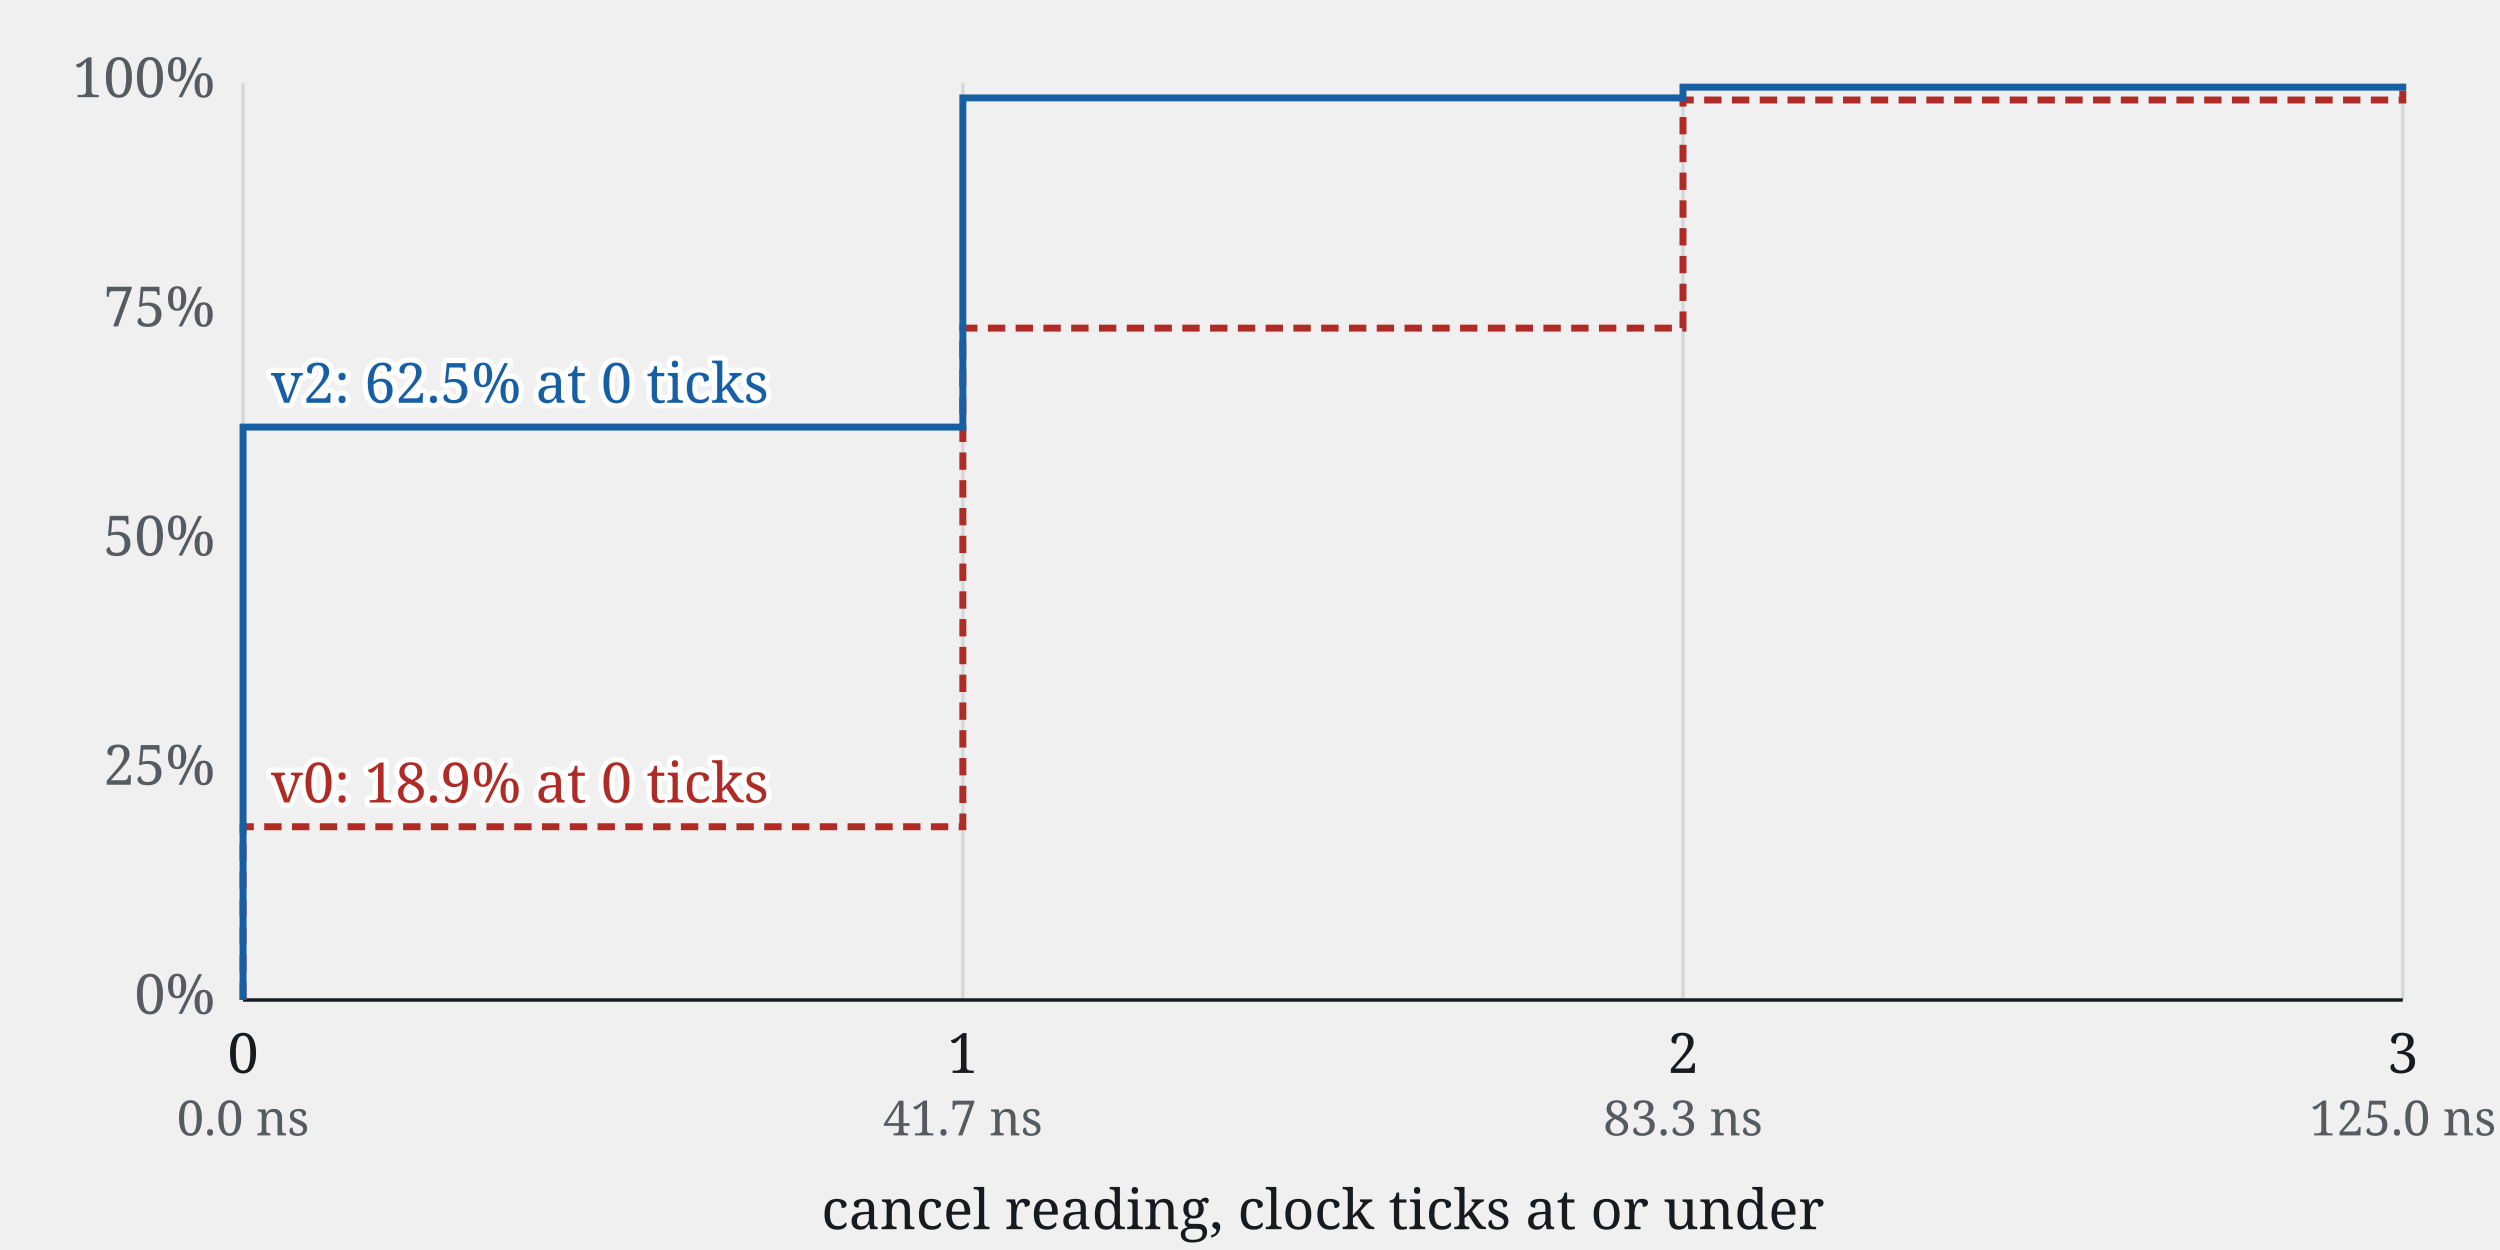
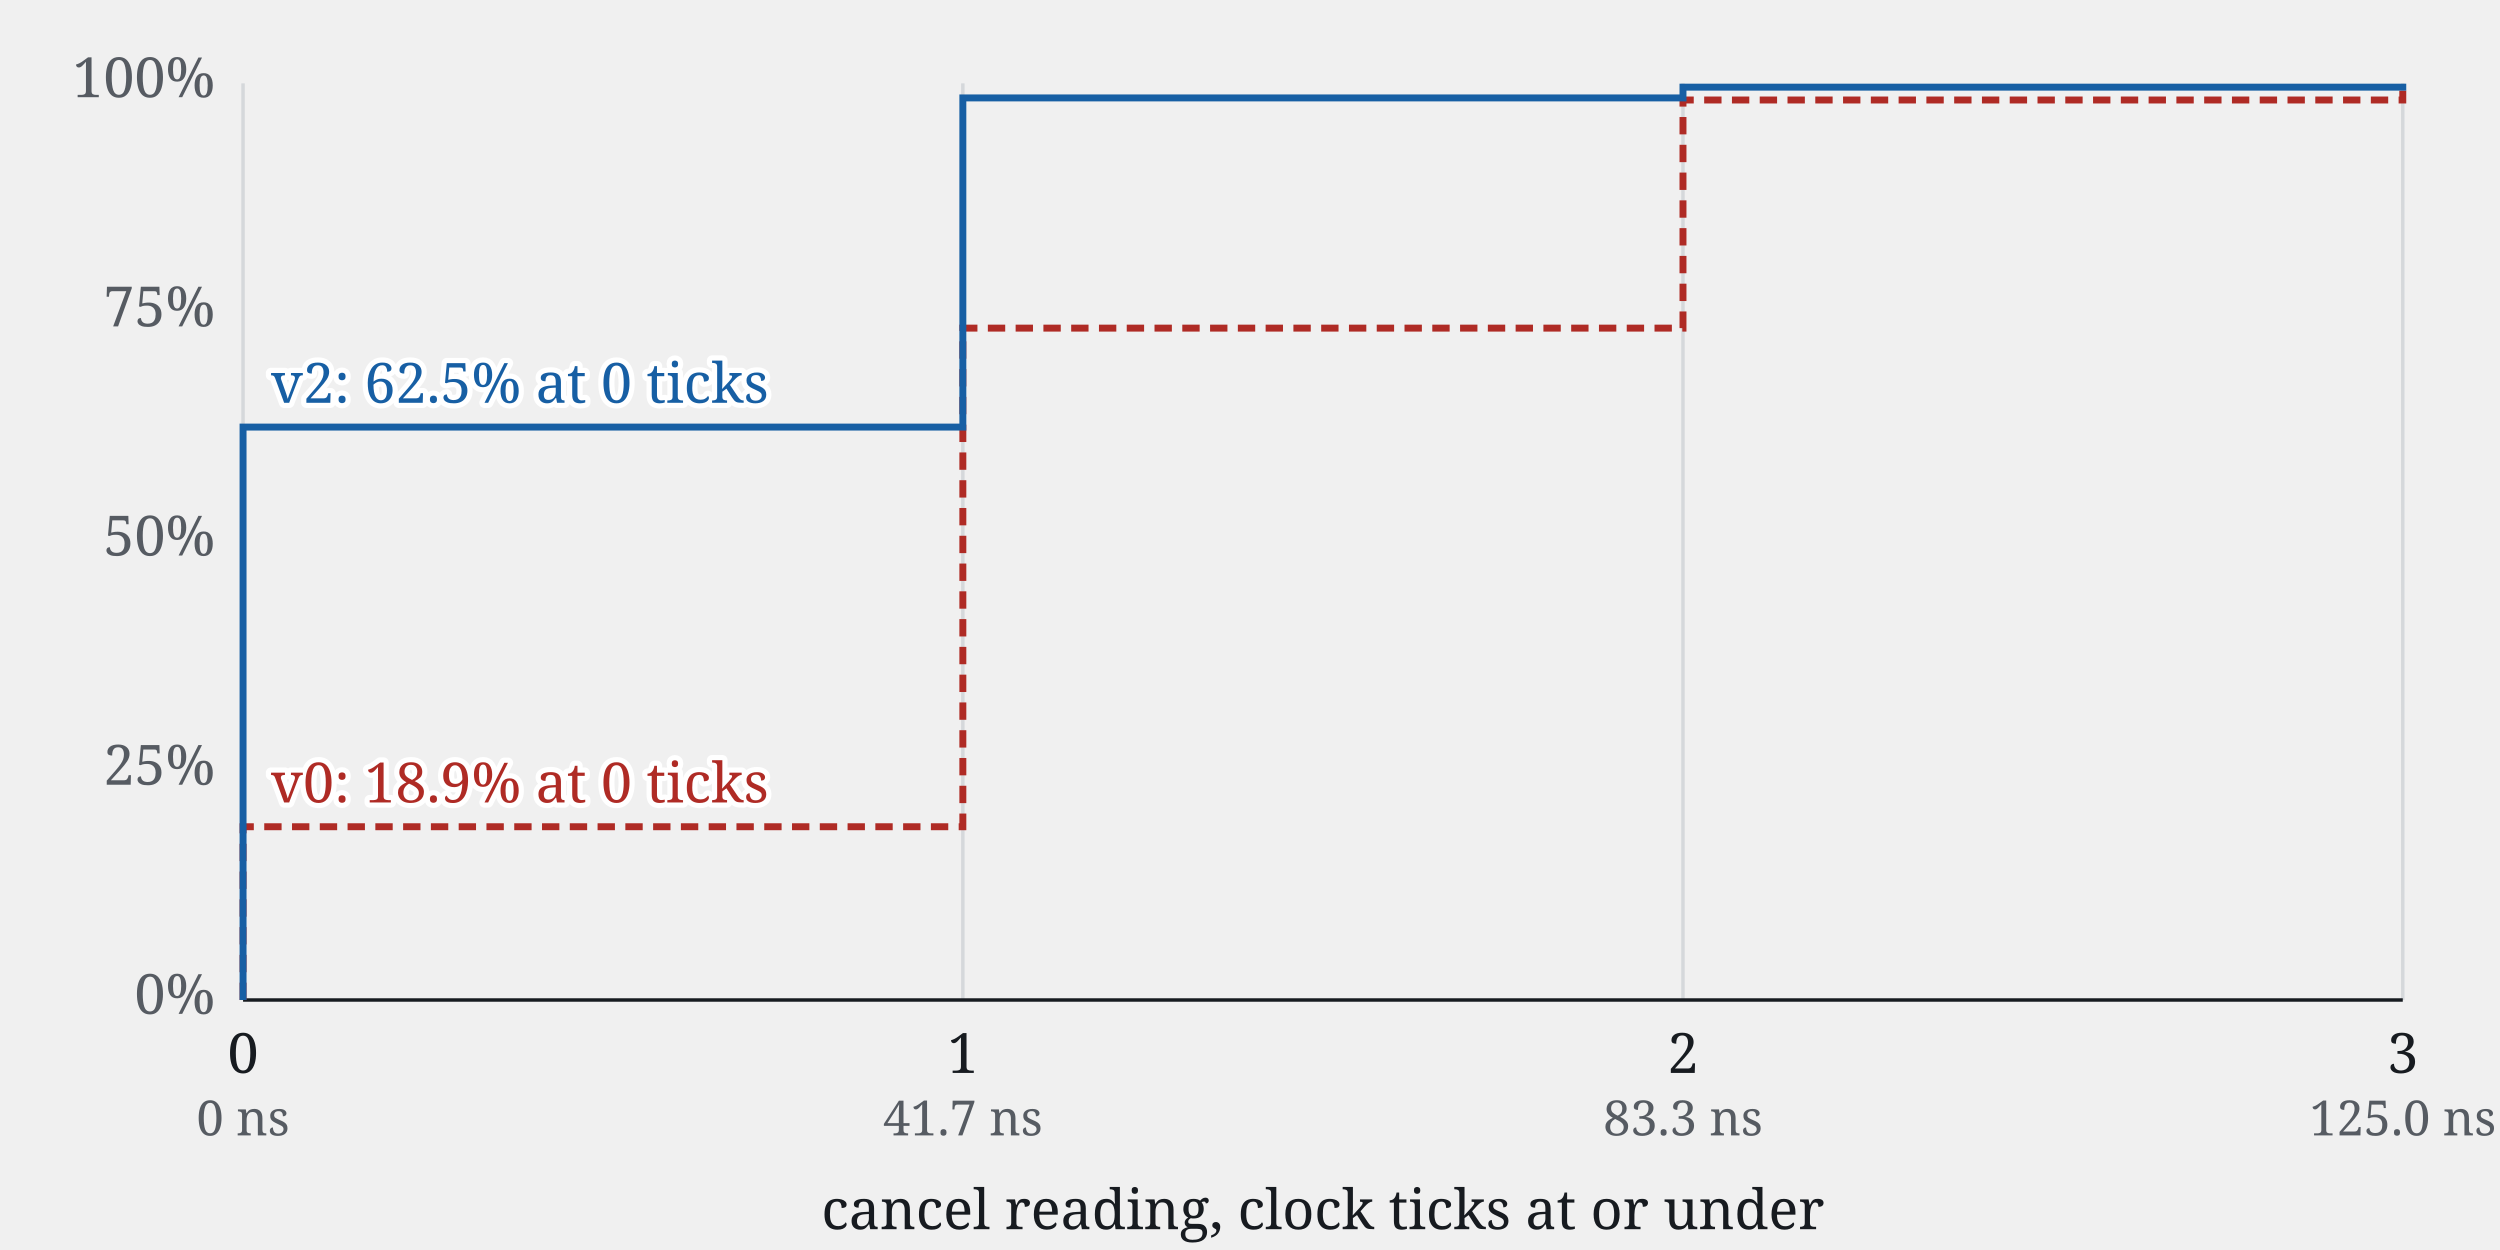
<svg xmlns="http://www.w3.org/2000/svg" viewBox="0 0 720 360" width="720" height="360" role="img" aria-labelledby="t" font-family="Charter, 'Bitstream Charter', 'Sitka Text', Cambria, serif" font-size="16">
  <style>.ax{stroke:#171b20;stroke-width:1}.grid{stroke:#d5d8db;stroke-width:1}.txt{fill:#171b20}.mut{fill:#565b62}.s0{stroke:#af2b25}.s1{stroke:#175fa4}.t0{fill:#af2b25}.t1{fill:#175fa4}.line{fill:none;stroke-width:2}.s0.line{stroke-dasharray:5 3}.lbl{paint-order:stroke;stroke:#fff;stroke-width:3px;stroke-linejoin:round}@media (prefers-color-scheme: dark){.ax{stroke:#e5e8ec}.grid{stroke:#2f3338}.txt{fill:#e5e8ec}.mut{fill:#a7abb1}.s0{stroke:#f2897c}.s1{stroke:#79b6f4}.t0{fill:#f2897c}.t1{fill:#79b6f4}.lbl{stroke:#0d1013}}</style>
  <text class="mut" x="62" y="292.0" text-anchor="end">0%</text>
  <text class="mut" x="62" y="226.0" text-anchor="end">25%</text>
  <text class="mut" x="62" y="160.0" text-anchor="end">50%</text>
  <text class="mut" x="62" y="94.0" text-anchor="end">75%</text>
  <text class="mut" x="62" y="28.0" text-anchor="end">100%</text>
  <line class="grid" x1="70.0" y1="24" x2="70.0" y2="288" />
  <text class="txt" x="70.0" y="309" text-anchor="middle">0</text>
-   <text class="mut" x="70.0" y="327" text-anchor="middle" font-size="14">0.0 ns</text>
+   <text class="mut" x="70.0" y="327" text-anchor="middle" font-size="14">0 ns</text>
  <line class="grid" x1="277.3" y1="24" x2="277.3" y2="288" />
  <text class="txt" x="277.3" y="309" text-anchor="middle">1</text>
  <text class="mut" x="277.3" y="327" text-anchor="middle" font-size="14">41.7 ns</text>
  <line class="grid" x1="484.7" y1="24" x2="484.7" y2="288" />
  <text class="txt" x="484.7" y="309" text-anchor="middle">2</text>
  <text class="mut" x="484.7" y="327" text-anchor="middle" font-size="14">83.3 ns</text>
  <line class="grid" x1="692.0" y1="24" x2="692.0" y2="288" />
  <text class="txt" x="692.0" y="309" text-anchor="middle">3</text>
  <text class="mut" x="692.0" y="327" text-anchor="middle" font-size="14">125.0 ns</text>
  <line class="ax" x1="70" y1="288" x2="692" y2="288" />
  <text class="txt" x="381" y="354" text-anchor="middle">cancel reading, clock ticks at or under</text>
  <path class="line s0" d="M70.0,288.0V238.1H277.3V94.5H484.7V28.8H692.0V26.1" />
  <text class="lbl t0" x="78.0" y="231.1">v0: 18.9% at 0 ticks</text>
  <path class="line s1" d="M70.0,288.0V123.0H277.3V28.2H484.7V25.1H692.0V24.3" />
  <text class="lbl t1" x="78.0" y="116.0">v2: 62.5% at 0 ticks</text>
</svg>
